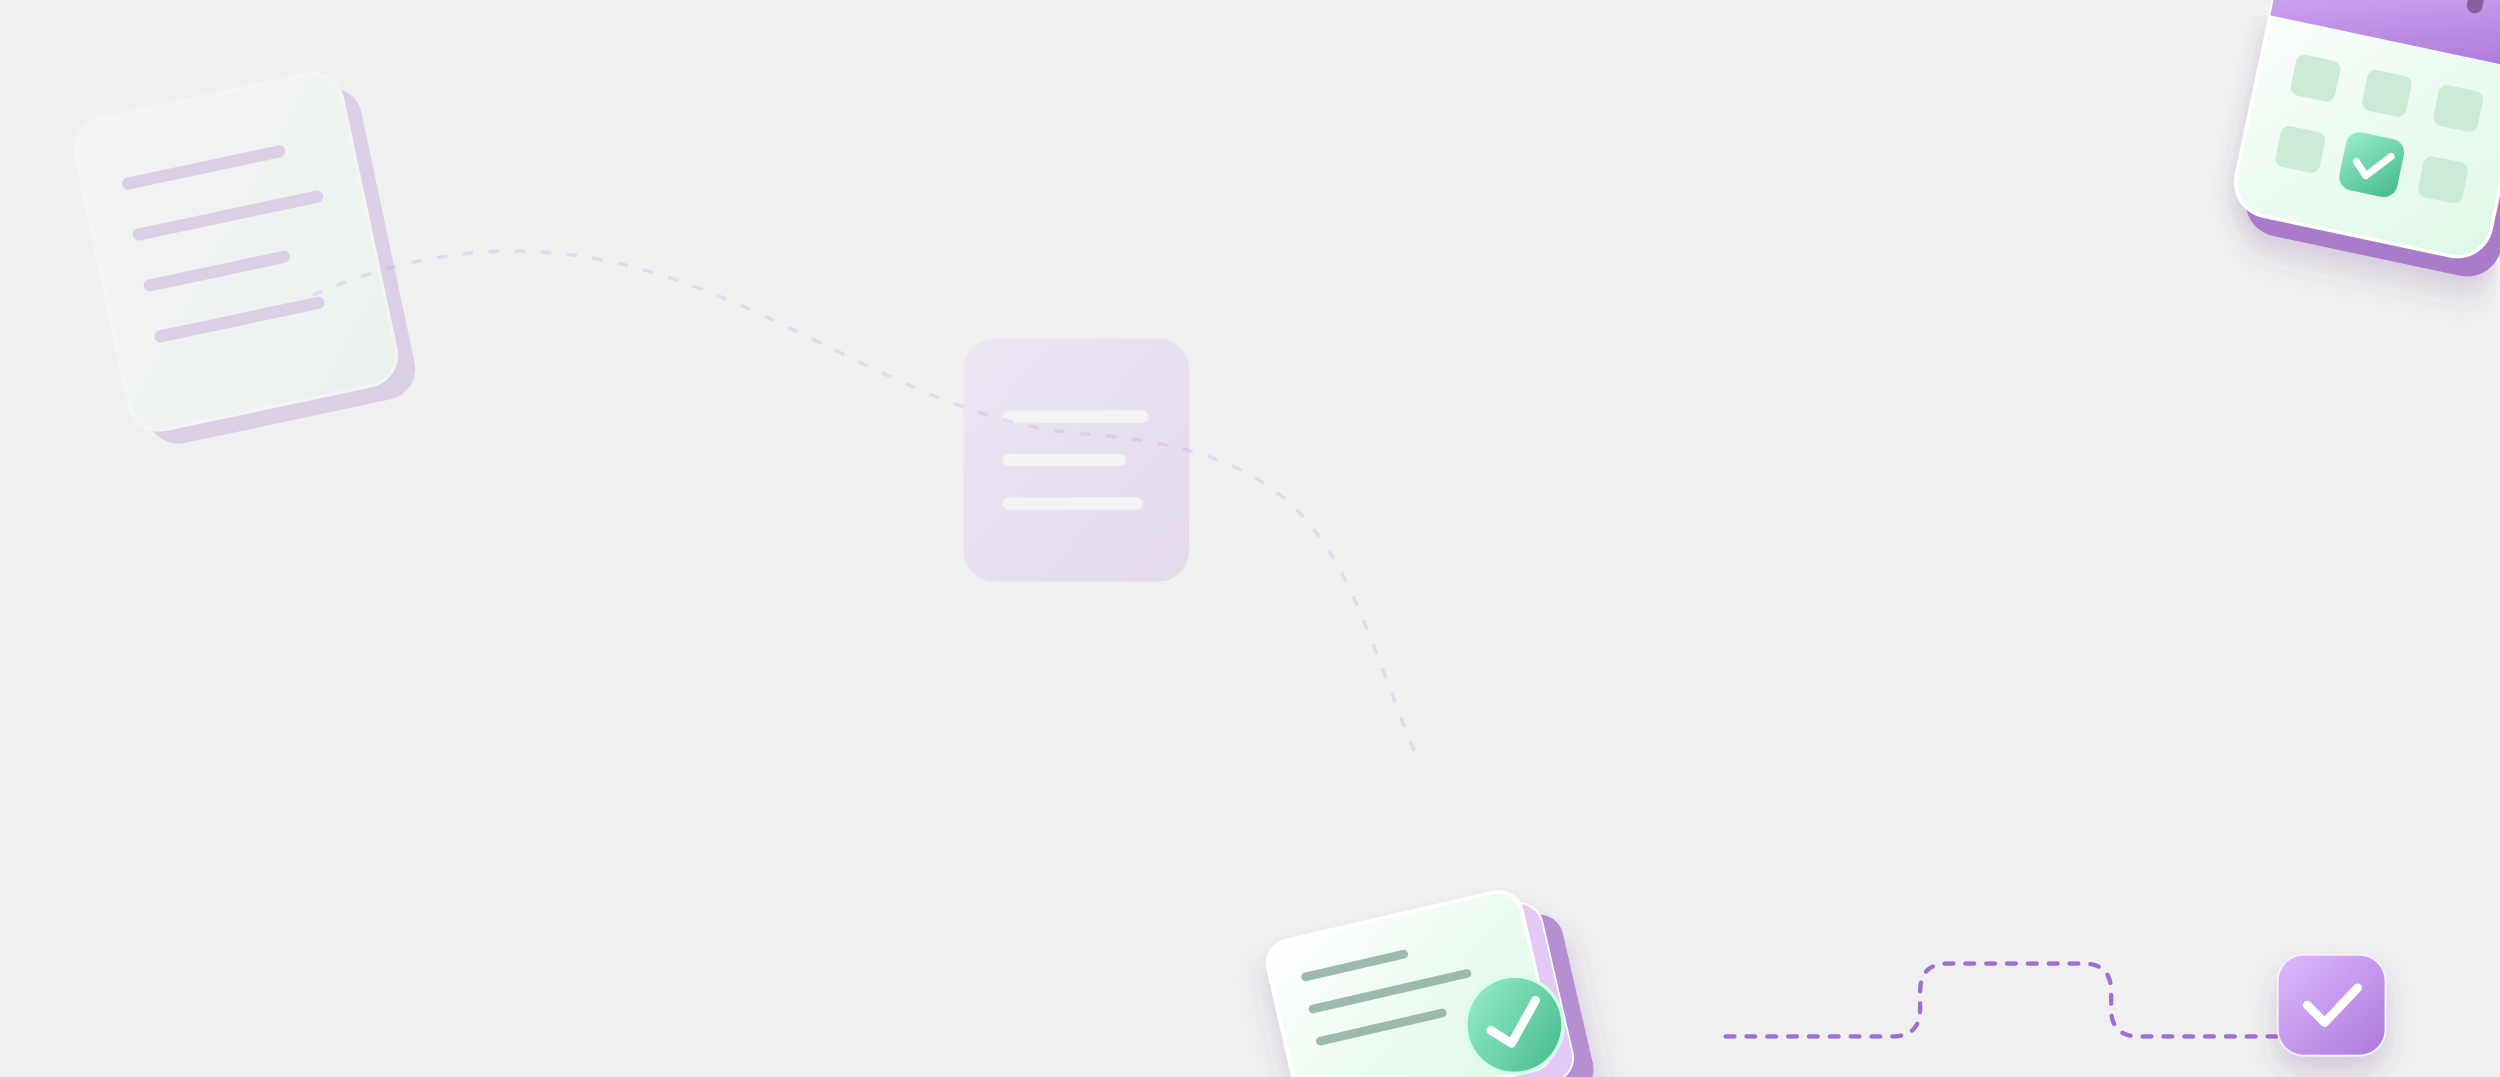
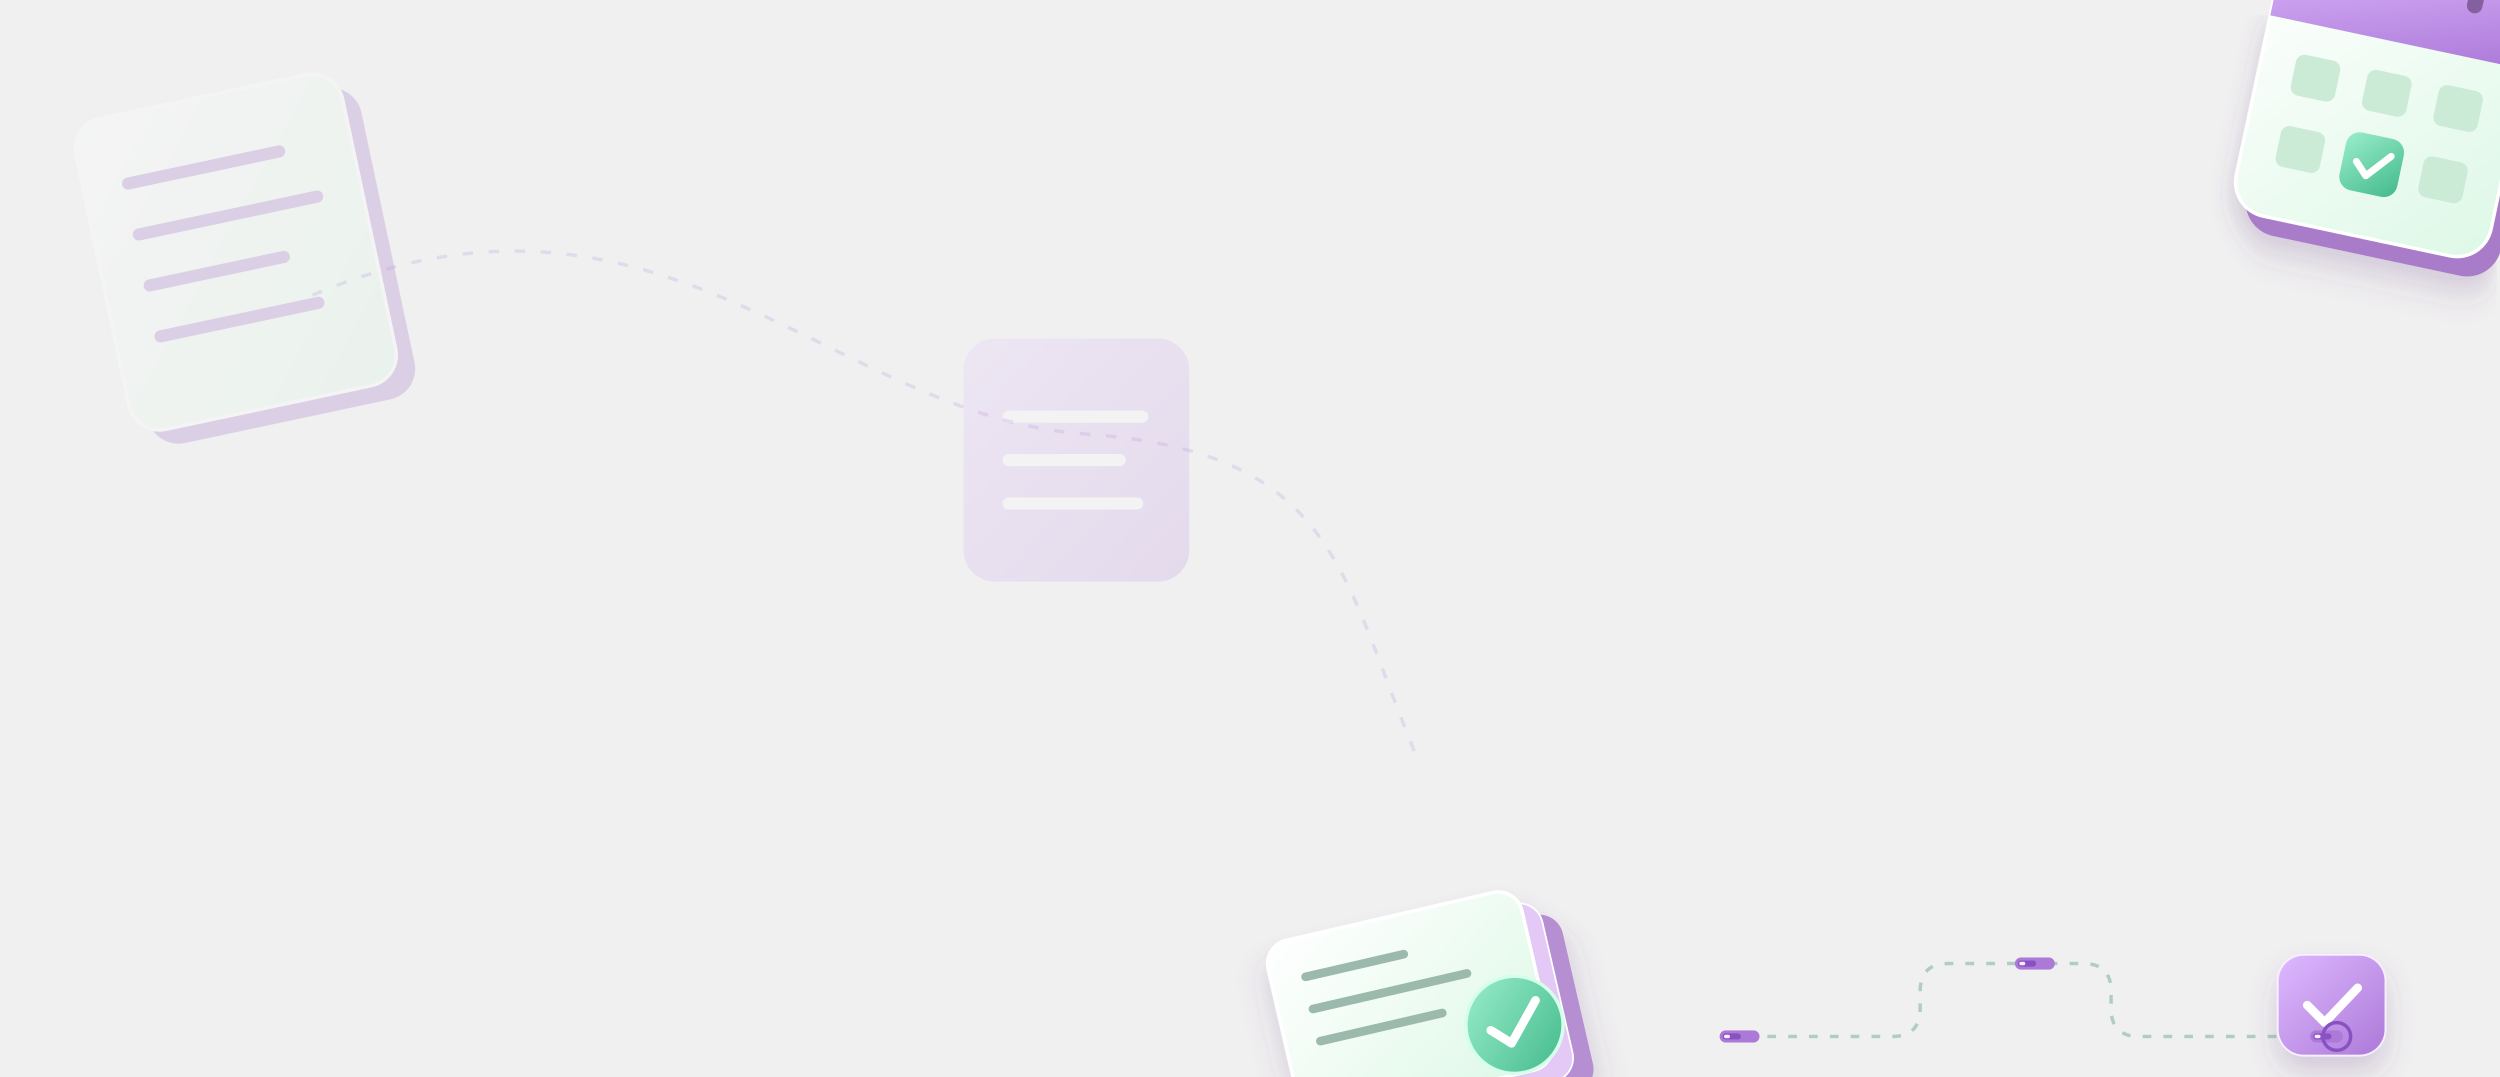
<svg xmlns="http://www.w3.org/2000/svg" width="1440" height="620" viewBox="0 0 1440 620" fill="none">
  <defs>
    <linearGradient id="paper" x1="0" y1="0" x2="1" y2="1">
      <stop stop-color="#FFFFFF" />
      <stop offset="1" stop-color="#DDF8E6" />
    </linearGradient>
    <linearGradient id="purple" x1="0" y1="0" x2="1" y2="1">
      <stop stop-color="#DEB9FF" />
      <stop offset="1" stop-color="#AC79D8" />
    </linearGradient>
    <linearGradient id="mint" x1="0" y1="0" x2="1" y2="1">
      <stop stop-color="#9AEECB" />
      <stop offset="1" stop-color="#43B98C" />
    </linearGradient>
    <filter id="depth" x="-40%" y="-40%" width="180%" height="190%">
      <feDropShadow dx="0" dy="9" stdDeviation="8" flood-color="#6C4688" flood-opacity=".22" />
    </filter>
  </defs>
  <g transform="translate(1300 -22) rotate(12 76 75)" filter="url(#depth)">
    <rect x="8" y="10" width="150" height="160" rx="20" fill="#A97CC9" />
    <rect width="150" height="160" rx="20" fill="url(#paper)" stroke="white" stroke-width="2" />
    <path d="M20 0H130Q150 0 150 20V46H0V20Q0 0 20 0Z" fill="url(#purple)" />
    <path d="M36 -5V16M114 -5V16" stroke="#84609E" stroke-width="9" stroke-linecap="round" />
    <g fill="#CBEBD7">
      <rect x="20" y="64" width="26" height="24" rx="5" />
      <rect x="62" y="64" width="26" height="24" rx="5" />
      <rect x="104" y="64" width="26" height="24" rx="5" />
      <rect x="20" y="106" width="26" height="24" rx="5" />
      <rect x="104" y="106" width="26" height="24" rx="5" />
    </g>
    <rect x="58" y="101" width="34" height="34" rx="8" fill="url(#mint)" />
    <path d="M66 118L73 125L85 111" stroke="white" stroke-width="4" stroke-linecap="round" stroke-linejoin="round" />
  </g>
  <g transform="translate(743 540) rotate(-13 92 62)" filter="url(#depth)">
    <rect x="20" y="0" width="150" height="105" rx="14" fill="#B68ED2" />
    <rect x="10" y="-9" width="150" height="105" rx="14" fill="#E4C9F7" stroke="white" />
    <rect y="-18" width="150" height="105" rx="14" fill="url(#paper)" stroke="white" stroke-width="2" />
    <path d="M20 5H78M20 24H111M20 43H92" stroke="#9CB9AD" stroke-width="5" stroke-linecap="round" />
    <circle cx="131" cy="59" r="28" fill="url(#mint)" stroke="#D5FFEB" stroke-width="2" />
    <path d="M117 59L127 69L146 48" stroke="white" stroke-width="5" stroke-linecap="round" stroke-linejoin="round" />
  </g>
  <path d="M994 597H1090Q1106 597 1106 581V571Q1106 555 1122 555H1200Q1216 555 1216 571V581Q1216 597 1232 597H1346" stroke="#8CBCA7" stroke-width="2" stroke-dasharray="5 7" opacity=".65" />
  <g transform="translate(1312 550)" filter="url(#depth)">
    <rect width="62" height="58" rx="15" fill="url(#purple)" stroke="#F8EFFF" />
    <path d="M17 29L27 39L46 19" stroke="white" stroke-width="5" stroke-linecap="round" stroke-linejoin="round" />
  </g>
  <g transform="translate(40 72) rotate(-12)" opacity=".3">
    <rect x="9" y="10" width="157" height="183" rx="18" fill="#AC83CD" />
    <rect width="157" height="183" rx="18" fill="url(#paper)" stroke="white" stroke-width="2" />
    <path d="M26 40H115M26 70H131M26 100H105M26 130H119" stroke="#AC83CD" stroke-width="7" stroke-linecap="round" />
  </g>
  <g transform="translate(555 195)" opacity=".19">
    <rect width="130" height="140" rx="18" fill="url(#purple)" />
    <path d="M26 45H103M26 70H90M26 95H100" stroke="white" stroke-width="7" stroke-linecap="round" />
  </g>
  <path d="M180 170C380 85 480 240 625 250S772 330 816 436" stroke="#B999D7" stroke-width="2" stroke-dasharray="6 9" opacity=".25" />
+   <g fill="none" stroke-linecap="round" pointer-events="none">
+     <path class="route-trail" d="M994 597H1090Q1106 597 1106 581V571Q1106 555 1122 555H1200Q1216 555 1216 571V581Q1216 597 1232 597H1346" pathLength="100" stroke="#ac79d8" stroke-width="7" stroke-dasharray="16 184" />
+     <path class="route-train" d="M994 597H1090Q1106 597 1106 581V571Q1106 555 1122 555H1200Q1216 555 1216 571V581Q1216 597 1232 597H1346" pathLength="100" stroke="#8952c2" stroke-width="3.5" stroke-dasharray="7 193" />
+     <path class="route-nose" d="M994 597H1090Q1106 597 1106 581V571Q1106 555 1122 555H1200Q1216 555 1216 571V581Q1216 597 1232 597H1346" pathLength="100" stroke="#f9f0ff" stroke-width="2" stroke-dasharray="1.5 198.5" />
+     <circle class="route-arrival" cx="1346" cy="597" r="8" stroke="#8952c2" stroke-width="2" />
+   </g>
  <style>
-   path[d^="M994 597H1090"] {
-     stroke: #9461cf;
-     stroke-width: 2.5;
-     stroke-linecap: round;
-     opacity: .9;
-     animation: gstReturnsDashTrain 1.2s linear infinite;
+   .route-trail { animation: routeTail 4.8s linear infinite; }
+   .route-train { animation: routeTravel 4.8s linear infinite; }
+   .route-nose { animation: routeNose 4.8s linear infinite; }
+   .route-arrival { animation: routeArrival 4.8s ease-out infinite; }
+   @keyframes routeTail {
+     0% { stroke-dashoffset: 16; opacity: 0; }
+     8% { opacity: .24; }
+     82% { stroke-dashoffset: -84; opacity: .24; }
+     88%, 100% { stroke-dashoffset: -84; opacity: 0; }
  }
-   @keyframes gstReturnsDashTrain {
-     from { stroke-dashoffset: 0; }
-     to { stroke-dashoffset: -24; }
+   @keyframes routeTravel {
+     0% { stroke-dashoffset: 7; opacity: 0; }
+     4% { opacity: 1; }
+     82% { stroke-dashoffset: -93; opacity: 1; }
+     88%, 100% { stroke-dashoffset: -93; opacity: 0; }
+   }
+   @keyframes routeNose {
+     0% { stroke-dashoffset: 1.5; opacity: 0; }
+     4% { opacity: 1; }
+     82% { stroke-dashoffset: -98.5; opacity: 1; }
+     88%, 100% { stroke-dashoffset: -98.5; opacity: 0; }
+   }
+   @keyframes routeArrival {
+     0%, 80% { opacity: 0; r: 5px; stroke-width: 2; }
+     83% { opacity: .65; r: 5px; stroke-width: 2; }
+     96%, 100% { opacity: 0; r: 15px; stroke-width: 1; }
  }
  @media (prefers-reduced-motion: reduce) {
-     path[d^="M994 597H1090"] { animation: none; }
+     .route-trail, .route-train, .route-nose, .route-arrival { animation: none; display: none; }
  }
</style>
</svg>
